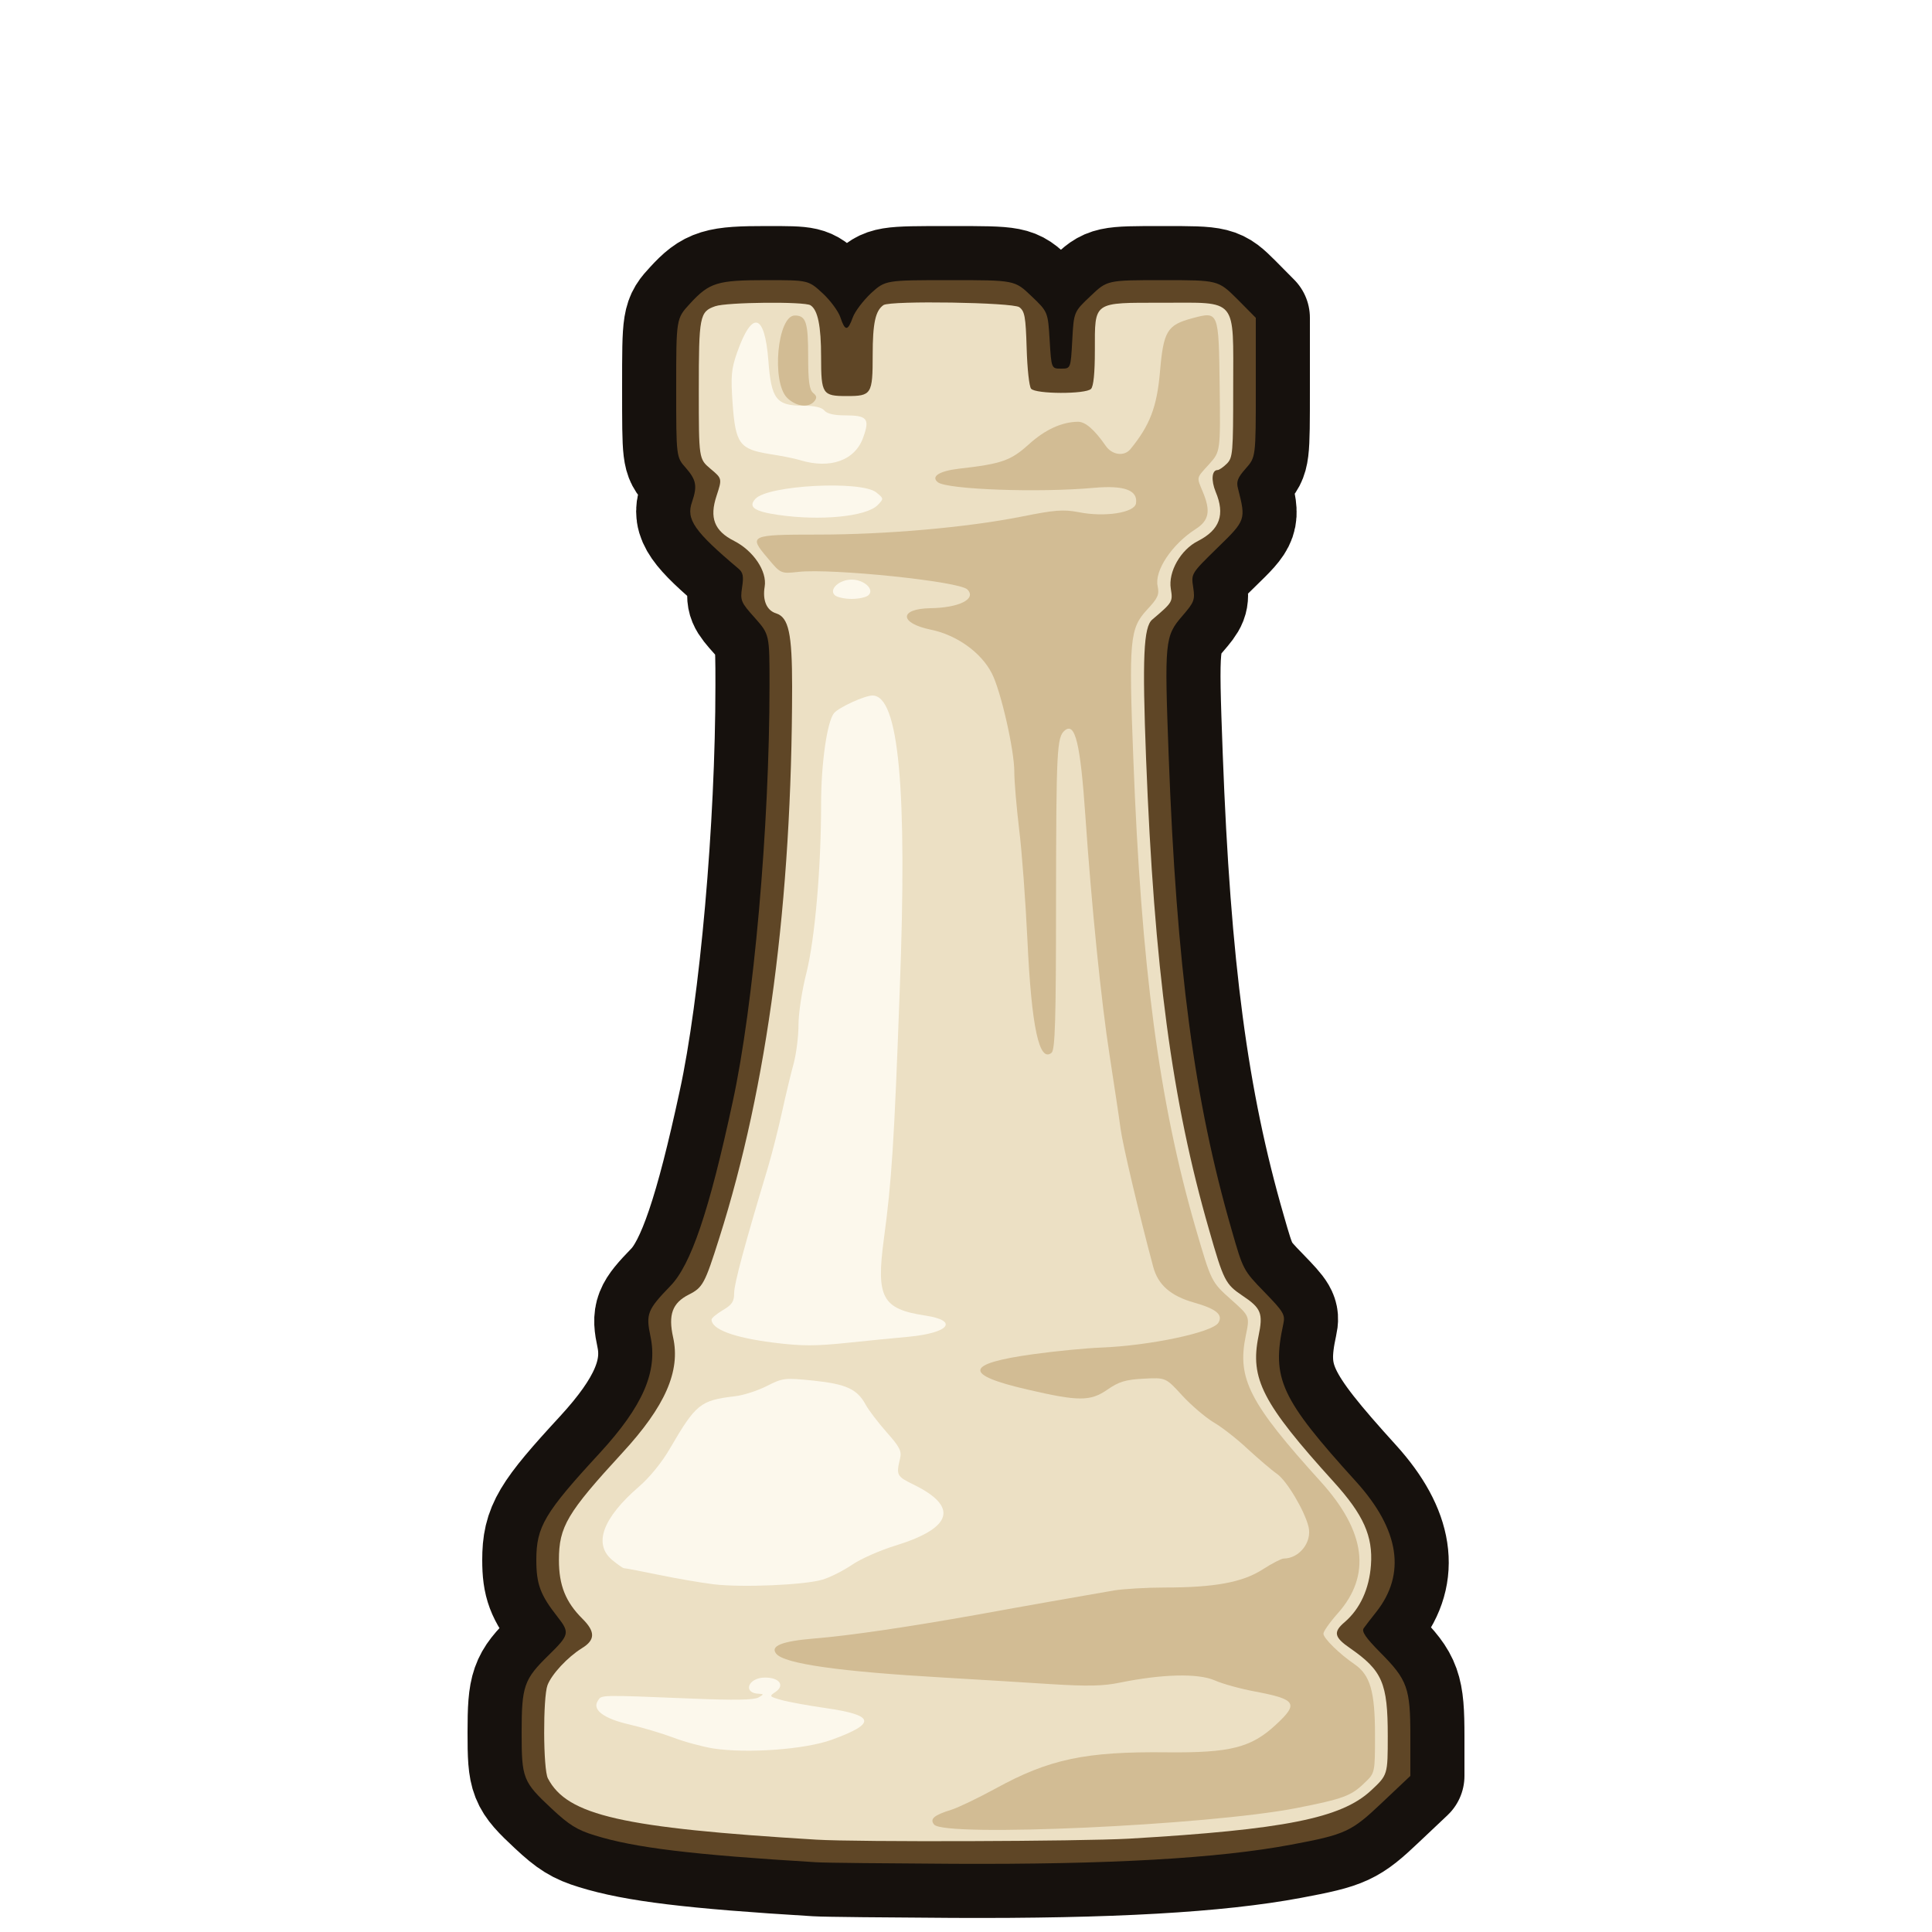
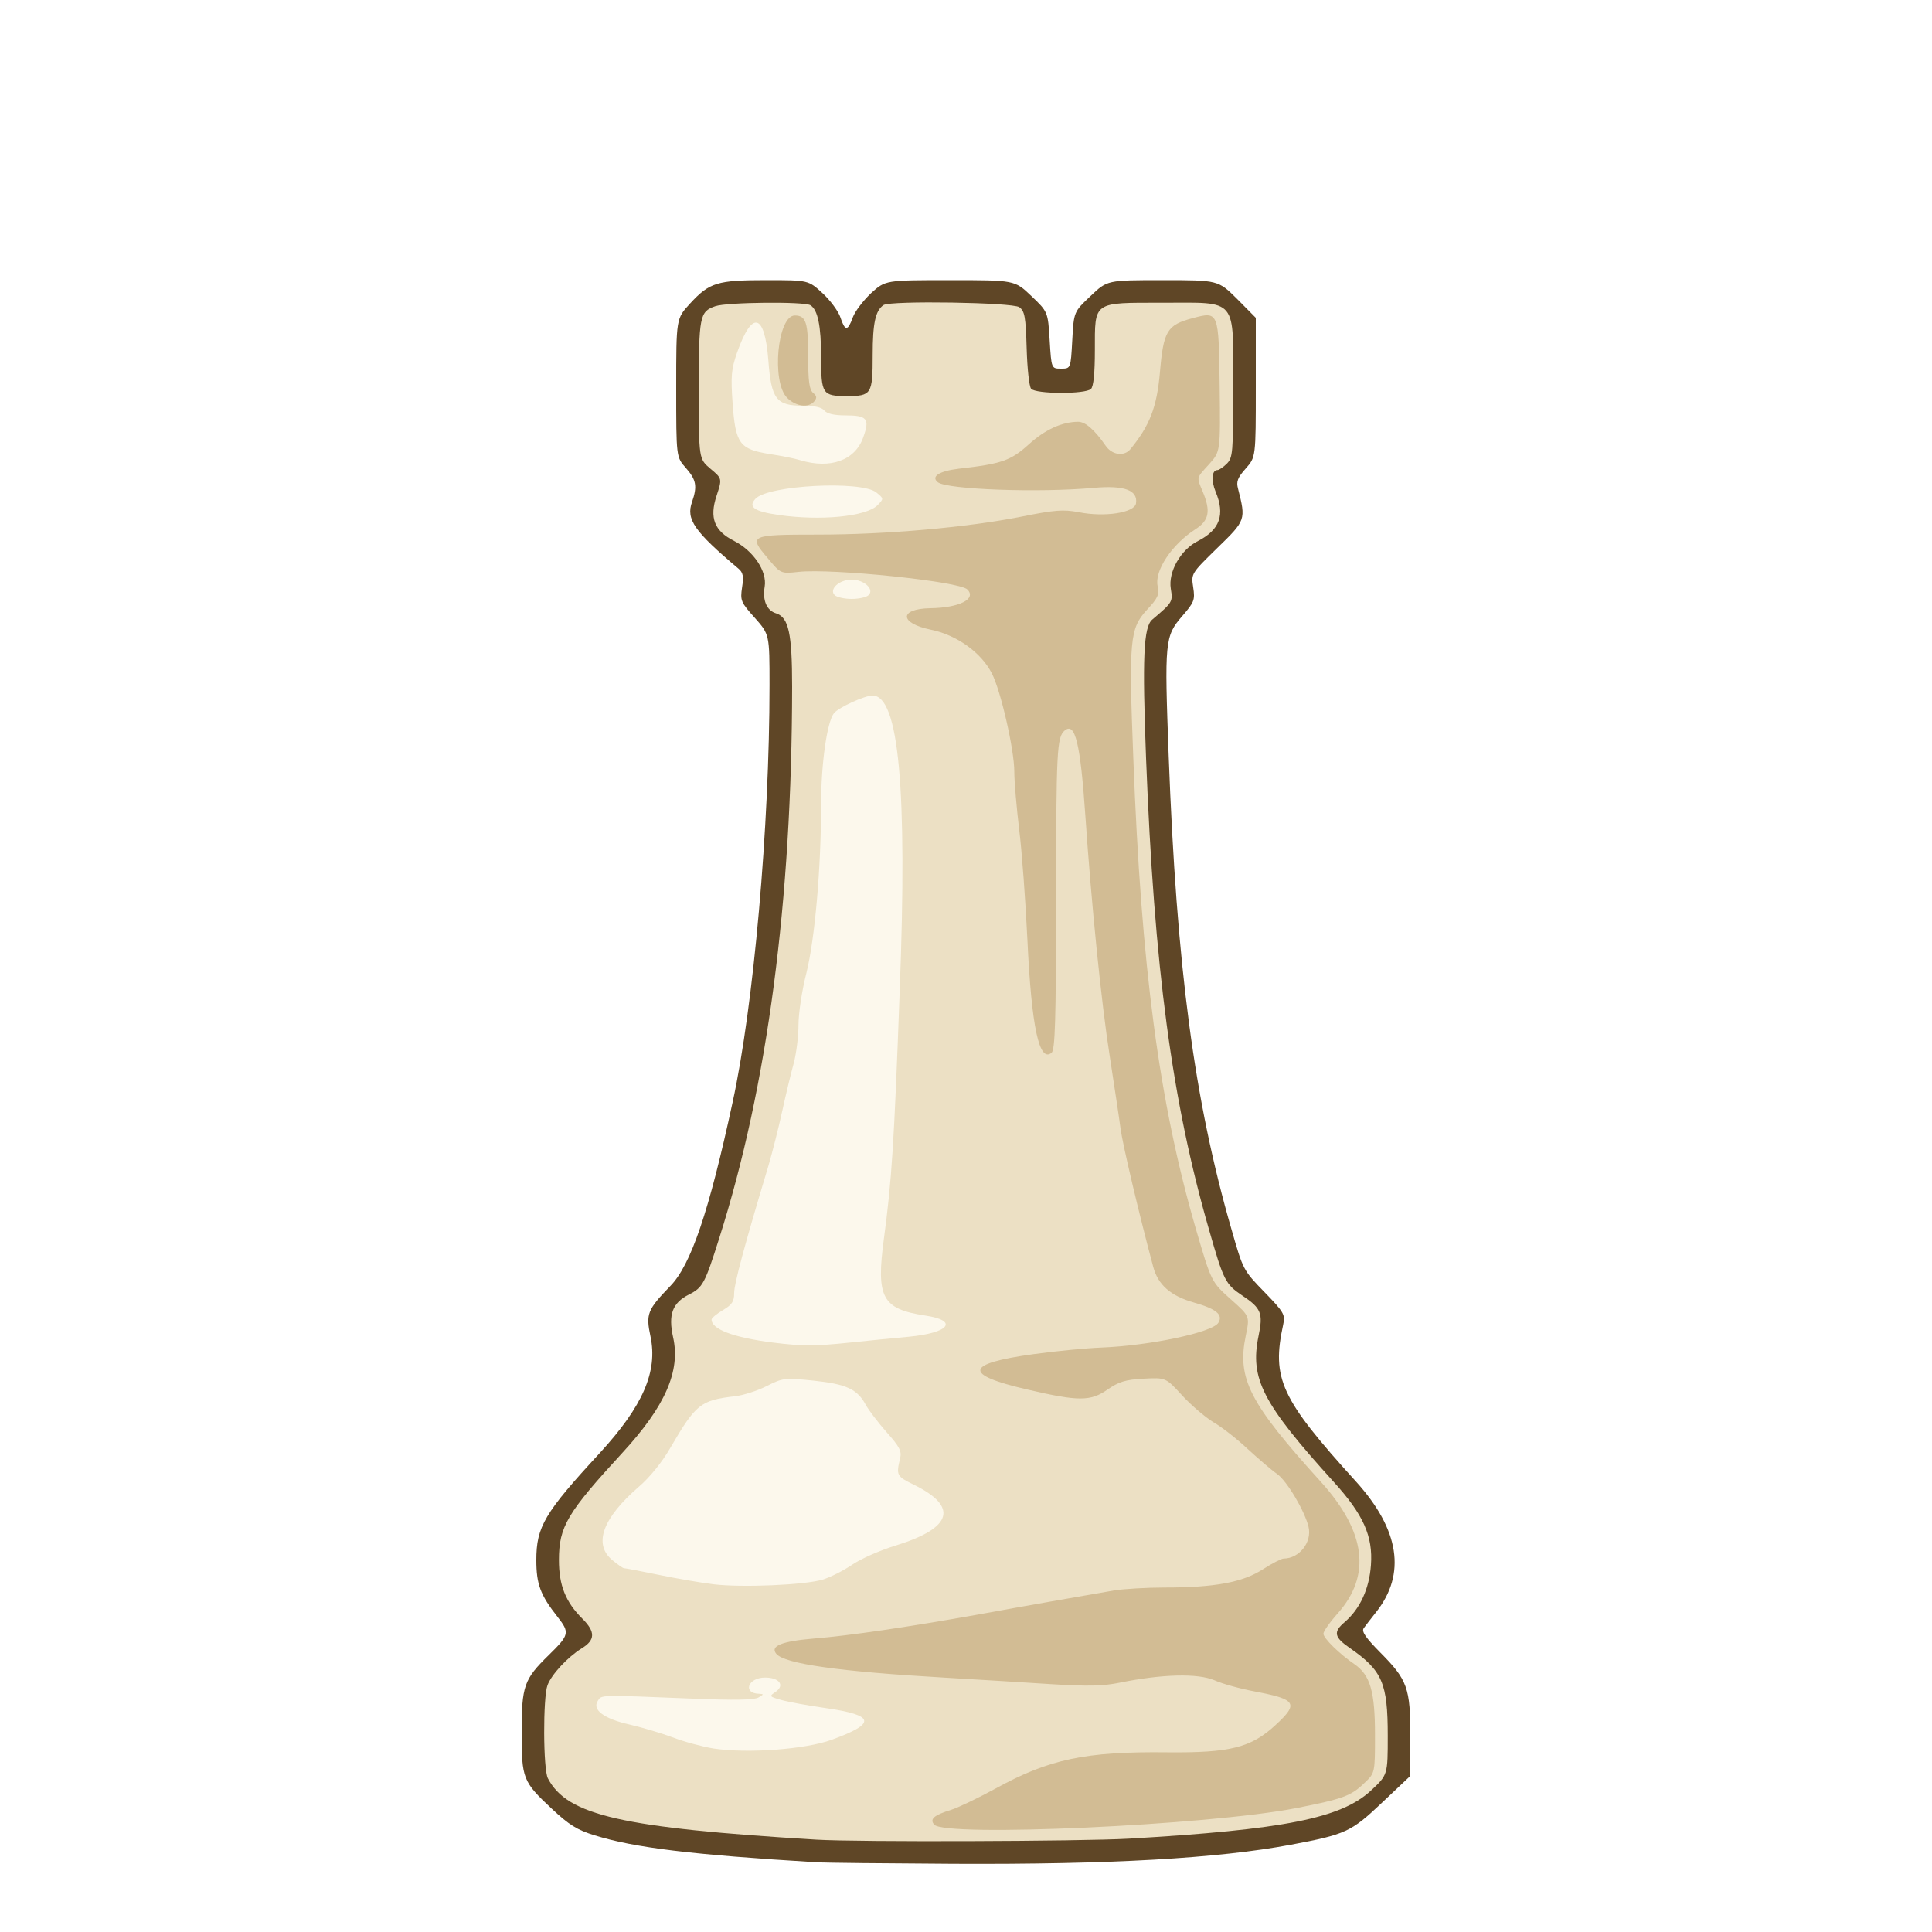
<svg xmlns="http://www.w3.org/2000/svg" viewBox="0 0 100 100">
-   <path fill="#16110d" stroke="#16110d" stroke-width="5.6" stroke-linejoin="round" d="M42.25 96.39C35.81 96.00 32.85 95.64 30.79 95.00C29.87 94.72 29.46 94.46 28.57 93.63C27.06 92.22 27.00 92.06 27.00 89.67C27.00 87.26 27.12 86.92 28.40 85.67C29.47 84.62 29.50 84.51 28.86 83.69C27.97 82.56 27.76 82.00 27.76 80.75C27.76 79.02 28.18 78.31 31.06 75.19C33.28 72.77 34.05 70.99 33.67 69.18C33.42 68.01 33.51 67.79 34.69 66.57C35.76 65.48 36.70 62.71 37.92 57.05C39.01 52.05 39.83 42.80 39.83 35.46C39.83 32.84 39.83 32.84 39.07 31.98C38.34 31.17 38.31 31.08 38.41 30.40C38.50 29.83 38.46 29.63 38.22 29.43C35.93 27.50 35.50 26.88 35.82 25.98C36.10 25.16 36.04 24.84 35.50 24.22C35.00 23.66 35.00 23.66 35.00 20.07C35.00 16.49 35.00 16.49 35.71 15.72C36.72 14.62 37.12 14.50 39.67 14.50C41.84 14.50 41.84 14.50 42.58 15.18C42.98 15.55 43.40 16.12 43.50 16.43C43.74 17.15 43.88 17.15 44.14 16.43C44.25 16.12 44.68 15.56 45.08 15.18C45.83 14.50 45.83 14.50 49.18 14.50C52.52 14.50 52.52 14.50 53.38 15.32C54.24 16.14 54.24 16.14 54.33 17.61C54.42 19.08 54.42 19.08 54.92 19.08C55.42 19.08 55.42 19.08 55.50 17.61C55.58 16.14 55.58 16.14 56.45 15.32C57.31 14.50 57.31 14.50 60.18 14.50C63.05 14.50 63.05 14.50 64.03 15.47L65.00 16.45L65.00 20.05C65.00 23.66 65.00 23.66 64.48 24.25C64.06 24.72 63.98 24.93 64.08 25.29C64.49 26.91 64.49 26.92 63.01 28.36C61.65 29.69 61.65 29.69 61.76 30.40C61.86 31.06 61.81 31.17 61.19 31.89C60.29 32.93 60.27 33.20 60.49 39.11C60.90 50.07 61.81 56.96 63.75 63.66C64.34 65.72 64.35 65.75 65.44 66.87C66.46 67.92 66.53 68.05 66.42 68.55C65.81 71.36 66.28 72.38 70.20 76.70C72.44 79.18 72.79 81.47 71.23 83.44C70.97 83.77 70.68 84.14 70.59 84.27C70.46 84.44 70.68 84.76 71.45 85.54C72.85 86.95 73.00 87.37 73.00 89.87L73.00 91.92L71.55 93.29C69.94 94.82 69.65 94.95 66.83 95.48C63.04 96.19 57.48 96.51 49.33 96.47C45.90 96.45 42.71 96.42 42.25 96.39Z" />
  <path fill="#5f4626" d="M42.25 96.39C35.81 96.00 32.85 95.64 30.79 95.00C29.87 94.72 29.46 94.46 28.57 93.63C27.06 92.22 27.00 92.06 27.00 89.67C27.00 87.26 27.12 86.92 28.40 85.67C29.47 84.62 29.50 84.51 28.86 83.69C27.97 82.56 27.76 82.00 27.76 80.75C27.76 79.02 28.18 78.31 31.06 75.19C33.28 72.77 34.05 70.99 33.67 69.18C33.42 68.01 33.51 67.79 34.69 66.57C35.76 65.48 36.70 62.71 37.92 57.05C39.01 52.05 39.83 42.80 39.83 35.46C39.83 32.84 39.83 32.84 39.07 31.98C38.34 31.17 38.31 31.08 38.41 30.40C38.50 29.83 38.46 29.63 38.22 29.43C35.93 27.50 35.50 26.88 35.82 25.98C36.10 25.16 36.04 24.84 35.50 24.22C35.00 23.66 35.00 23.66 35.00 20.07C35.00 16.49 35.00 16.49 35.71 15.72C36.72 14.62 37.12 14.50 39.67 14.50C41.84 14.50 41.84 14.50 42.58 15.18C42.98 15.55 43.40 16.12 43.50 16.43C43.74 17.15 43.88 17.15 44.14 16.43C44.25 16.12 44.68 15.56 45.08 15.18C45.83 14.50 45.83 14.50 49.18 14.50C52.52 14.50 52.52 14.50 53.38 15.32C54.24 16.14 54.24 16.14 54.33 17.61C54.42 19.08 54.42 19.08 54.92 19.08C55.42 19.08 55.42 19.08 55.50 17.61C55.58 16.14 55.58 16.14 56.45 15.32C57.31 14.50 57.31 14.50 60.18 14.50C63.05 14.50 63.05 14.50 64.03 15.47L65.00 16.45L65.00 20.05C65.00 23.66 65.00 23.66 64.48 24.25C64.06 24.72 63.98 24.93 64.08 25.29C64.49 26.91 64.49 26.92 63.01 28.36C61.65 29.69 61.65 29.69 61.76 30.40C61.86 31.06 61.81 31.17 61.19 31.89C60.29 32.93 60.27 33.20 60.49 39.11C60.90 50.07 61.81 56.96 63.75 63.66C64.34 65.72 64.35 65.75 65.44 66.87C66.46 67.92 66.53 68.05 66.42 68.55C65.81 71.36 66.28 72.38 70.20 76.70C72.44 79.18 72.79 81.47 71.23 83.44C70.97 83.77 70.68 84.14 70.59 84.27C70.46 84.44 70.68 84.76 71.45 85.54C72.85 86.95 73.00 87.37 73.00 89.87L73.00 91.92L71.55 93.29C69.94 94.82 69.65 94.95 66.83 95.48C63.04 96.19 57.48 96.51 49.33 96.47C45.90 96.45 42.71 96.42 42.25 96.39Z" />
  <path fill="#ece0c4" d="M42.25 95.22C32.20 94.61 29.36 93.97 28.36 92.05C28.11 91.59 28.10 87.85 28.34 87.22C28.56 86.65 29.38 85.77 30.12 85.31C30.81 84.89 30.82 84.46 30.16 83.80C29.27 82.92 28.93 82.05 28.93 80.75C28.93 79.02 29.35 78.31 32.22 75.19C34.43 72.79 35.23 70.97 34.84 69.22C34.58 68.05 34.80 67.44 35.65 67.01C36.38 66.64 36.48 66.45 37.23 64.08C39.73 56.21 40.99 46.62 41.00 35.54C41.00 32.79 40.82 31.96 40.18 31.75C39.68 31.60 39.46 31.07 39.58 30.36C39.71 29.57 39.00 28.51 38.00 28.00C36.97 27.48 36.71 26.80 37.09 25.66C37.38 24.77 37.38 24.77 36.77 24.26C36.17 23.75 36.17 23.75 36.17 20.20C36.17 16.37 36.21 16.13 37.02 15.85C37.61 15.64 41.64 15.60 41.95 15.80C42.33 16.04 42.50 16.87 42.50 18.48C42.50 20.40 42.57 20.50 43.83 20.50C45.11 20.50 45.17 20.41 45.17 18.37C45.17 16.73 45.31 16.08 45.73 15.79C46.10 15.55 52.41 15.65 52.76 15.90C53.04 16.11 53.09 16.39 53.14 18.03C53.17 19.07 53.27 20.01 53.37 20.12C53.60 20.40 56.19 20.41 56.47 20.13C56.60 20.00 56.67 19.31 56.67 18.13C56.67 15.58 56.55 15.67 60.17 15.67C64.10 15.67 63.83 15.35 63.83 20.08C63.83 23.44 63.81 23.69 63.50 24.00C63.32 24.18 63.10 24.33 63.02 24.33C62.72 24.33 62.68 24.86 62.92 25.45C63.42 26.64 63.14 27.42 62.01 28.00C61.11 28.45 60.46 29.60 60.60 30.47C60.71 31.15 60.70 31.17 59.64 32.07C59.19 32.45 59.12 34.04 59.32 39.25C59.74 50.11 60.66 57.00 62.58 63.65C63.33 66.28 63.43 66.47 64.29 67.05C65.28 67.71 65.39 67.97 65.14 69.16C64.69 71.36 65.34 72.63 69.04 76.71C70.57 78.40 71.07 79.51 70.96 81.01C70.87 82.24 70.40 83.27 69.60 83.96C69.00 84.47 69.05 84.74 69.88 85.31C71.55 86.47 71.83 87.12 71.83 89.84C71.83 91.87 71.83 91.87 70.96 92.68C69.42 94.11 66.48 94.70 58.42 95.17C55.89 95.31 44.40 95.35 42.25 95.22Z" />
  <path fill="#d2bc94" d="M48.35 94.44C48.11 94.15 48.34 93.95 49.25 93.67C49.62 93.55 50.64 93.06 51.52 92.58C54.30 91.05 56.18 90.65 60.42 90.70C63.68 90.73 64.76 90.46 66.04 89.27C67.23 88.17 67.09 87.96 65.00 87.56C64.24 87.42 63.28 87.16 62.86 86.97C61.99 86.60 60.15 86.65 57.98 87.09C57.11 87.27 56.33 87.29 54.39 87.17C53.03 87.08 50.53 86.93 48.83 86.83C43.46 86.52 40.61 86.12 40.18 85.60C39.85 85.20 40.45 84.95 42.13 84.81C43.99 84.66 47.01 84.21 50.50 83.59C53.02 83.13 56.10 82.59 57.67 82.32C58.17 82.24 59.35 82.17 60.28 82.17C62.88 82.17 64.32 81.90 65.36 81.23C65.84 80.92 66.33 80.67 66.44 80.67C67.25 80.67 67.92 79.82 67.73 79.03C67.53 78.20 66.61 76.65 66.10 76.29C65.81 76.09 65.13 75.50 64.57 74.99C64.02 74.47 63.22 73.85 62.80 73.61C62.39 73.36 61.66 72.74 61.19 72.23C60.34 71.30 60.34 71.30 59.19 71.36C58.25 71.41 57.91 71.52 57.33 71.92C56.44 72.54 55.83 72.54 53.17 71.92C49.83 71.15 49.93 70.58 53.50 70.09C54.65 69.93 56.22 69.78 57.00 69.75C59.51 69.65 62.74 68.97 63.06 68.47C63.32 68.05 62.96 67.75 61.80 67.42C60.60 67.08 59.94 66.51 59.69 65.57C58.95 62.81 58.11 59.25 58.00 58.42C57.93 57.87 57.67 56.18 57.44 54.67C57.00 51.88 56.49 46.80 56.18 42.25C55.92 38.47 55.65 37.36 55.11 37.81C54.70 38.15 54.67 38.83 54.66 46.67C54.66 52.81 54.61 54.34 54.43 54.49C53.79 55.02 53.39 53.17 53.18 48.67C53.08 46.60 52.89 44.02 52.75 42.92C52.62 41.82 52.50 40.48 52.50 39.94C52.50 38.81 51.80 35.75 51.34 34.86C50.79 33.77 49.51 32.86 48.17 32.59C46.54 32.25 46.53 31.51 48.15 31.48C49.65 31.46 50.56 31.00 50.07 30.51C49.66 30.09 43.06 29.41 41.33 29.60C40.41 29.70 40.41 29.70 39.72 28.87C38.73 27.71 38.82 27.67 42.32 27.67C45.89 27.67 50.02 27.30 52.82 26.75C54.61 26.39 55.03 26.36 55.83 26.51C57.18 26.78 58.73 26.54 58.80 26.05C58.90 25.37 58.19 25.11 56.62 25.25C53.80 25.51 49.02 25.34 48.54 24.96C48.17 24.66 48.62 24.38 49.63 24.26C51.85 24.01 52.32 23.84 53.25 23.00C54.10 22.23 54.96 21.84 55.80 21.83C56.18 21.83 56.65 22.24 57.22 23.06C57.55 23.55 58.17 23.64 58.50 23.26C59.51 22.03 59.88 21.08 60.04 19.25C60.22 17.13 60.41 16.82 61.72 16.47C63.08 16.11 63.08 16.09 63.13 19.99C63.17 23.37 63.17 23.37 62.59 24.02C61.91 24.77 61.93 24.67 62.25 25.44C62.68 26.46 62.58 26.94 61.88 27.39C60.66 28.17 59.74 29.55 59.92 30.34C60.01 30.78 59.94 30.95 59.36 31.57C58.48 32.53 58.42 33.12 58.66 39.25C59.07 50.07 59.99 57.03 61.89 63.58C62.70 66.35 62.69 66.35 63.75 67.29C64.69 68.13 64.69 68.13 64.48 69.14C64.02 71.36 64.67 72.62 68.37 76.70C70.70 79.28 70.99 81.54 69.24 83.51C68.83 83.97 68.50 84.44 68.50 84.56C68.50 84.79 69.32 85.60 70.11 86.14C70.92 86.70 71.17 87.54 71.17 89.80C71.17 91.77 71.17 91.77 70.62 92.29C69.93 92.96 69.52 93.11 67.08 93.59C62.49 94.48 48.90 95.10 48.35 94.44ZM40.74 20.59C39.92 19.77 40.24 16.33 41.14 16.33C41.72 16.33 41.83 16.69 41.83 18.43C41.83 19.74 41.89 20.17 42.09 20.34C42.28 20.49 42.29 20.60 42.15 20.77C41.85 21.13 41.19 21.04 40.74 20.59Z" />
  <path fill="#fcf8ec" d="M36.92 90.50C36.37 90.41 35.43 90.16 34.83 89.93C34.24 89.71 33.23 89.41 32.58 89.26C31.26 88.96 30.64 88.50 30.94 88.04C31.14 87.72 30.93 87.72 35.85 87.92C38.03 88.01 39.04 87.99 39.26 87.86C39.53 87.71 39.54 87.68 39.31 87.67C38.42 87.66 38.70 86.83 39.60 86.83C40.33 86.83 40.63 87.22 40.16 87.56C39.80 87.80 39.81 87.81 40.44 87.99C40.79 88.09 41.83 88.28 42.74 88.41C45.30 88.78 45.38 89.20 43.05 90.05C41.67 90.55 38.69 90.77 36.92 90.50ZM36.92 82.00C36.27 81.92 35.00 81.70 34.08 81.51C33.17 81.32 32.37 81.17 32.30 81.17C32.24 81.17 31.96 80.97 31.68 80.74C30.70 79.91 31.20 78.57 33.07 76.95C33.63 76.47 34.27 75.68 34.69 74.95C36.02 72.67 36.25 72.48 38.04 72.27C38.48 72.22 39.22 71.98 39.69 71.74C40.52 71.32 40.61 71.31 42.10 71.46C43.81 71.64 44.37 71.90 44.81 72.71C44.96 72.99 45.45 73.63 45.89 74.13C46.56 74.88 46.68 75.11 46.59 75.48C46.38 76.36 46.41 76.41 47.28 76.84C49.62 77.98 49.31 79.08 46.38 79.99C45.55 80.24 44.52 80.70 44.09 81.00C43.65 81.30 42.97 81.64 42.58 81.76C41.65 82.04 38.39 82.18 36.92 82.00ZM40.00 69.49C37.96 69.23 36.83 68.80 36.83 68.30C36.83 68.22 37.10 68.00 37.42 67.81C37.89 67.53 38.00 67.37 38.00 66.92C38.00 66.44 38.56 64.37 39.75 60.42C39.97 59.68 40.30 58.37 40.49 57.50C40.68 56.63 40.95 55.51 41.09 55.01C41.22 54.50 41.33 53.62 41.33 53.04C41.33 52.45 41.51 51.25 41.74 50.36C42.18 48.58 42.50 44.94 42.50 41.62C42.50 39.51 42.81 37.35 43.17 36.91C43.42 36.61 44.76 36.00 45.16 36.00C46.52 36.00 46.97 40.78 46.57 51.25C46.28 59.23 46.15 61.14 45.75 64.12C45.34 67.16 45.66 67.75 47.87 68.09C49.64 68.35 49.15 68.99 47.03 69.19C46.24 69.26 44.87 69.40 44.00 69.49C42.19 69.68 41.52 69.68 40.00 69.49ZM43.20 30.80C42.90 30.50 43.44 30.00 44.08 30.00C44.72 30.00 45.27 30.50 44.96 30.80C44.86 30.91 44.46 31.00 44.08 31.00C43.71 31.00 43.31 30.91 43.20 30.80ZM40.27 26.65C39.04 26.47 38.71 26.24 39.10 25.82C39.74 25.11 44.59 24.86 45.36 25.49C45.75 25.81 45.75 25.81 45.42 26.15C44.83 26.74 42.46 26.97 40.27 26.65ZM41.42 23.82C41.14 23.73 40.43 23.59 39.83 23.50C38.28 23.25 38.07 22.97 37.92 20.89C37.82 19.46 37.85 19.12 38.15 18.25C38.93 16.04 39.58 16.20 39.77 18.66C39.92 20.66 40.18 21.00 41.56 21.00C42.16 21.00 42.53 21.08 42.67 21.25C42.80 21.41 43.17 21.50 43.74 21.50C44.89 21.50 45.03 21.67 44.68 22.64C44.26 23.83 42.98 24.29 41.42 23.82Z" />
</svg>
